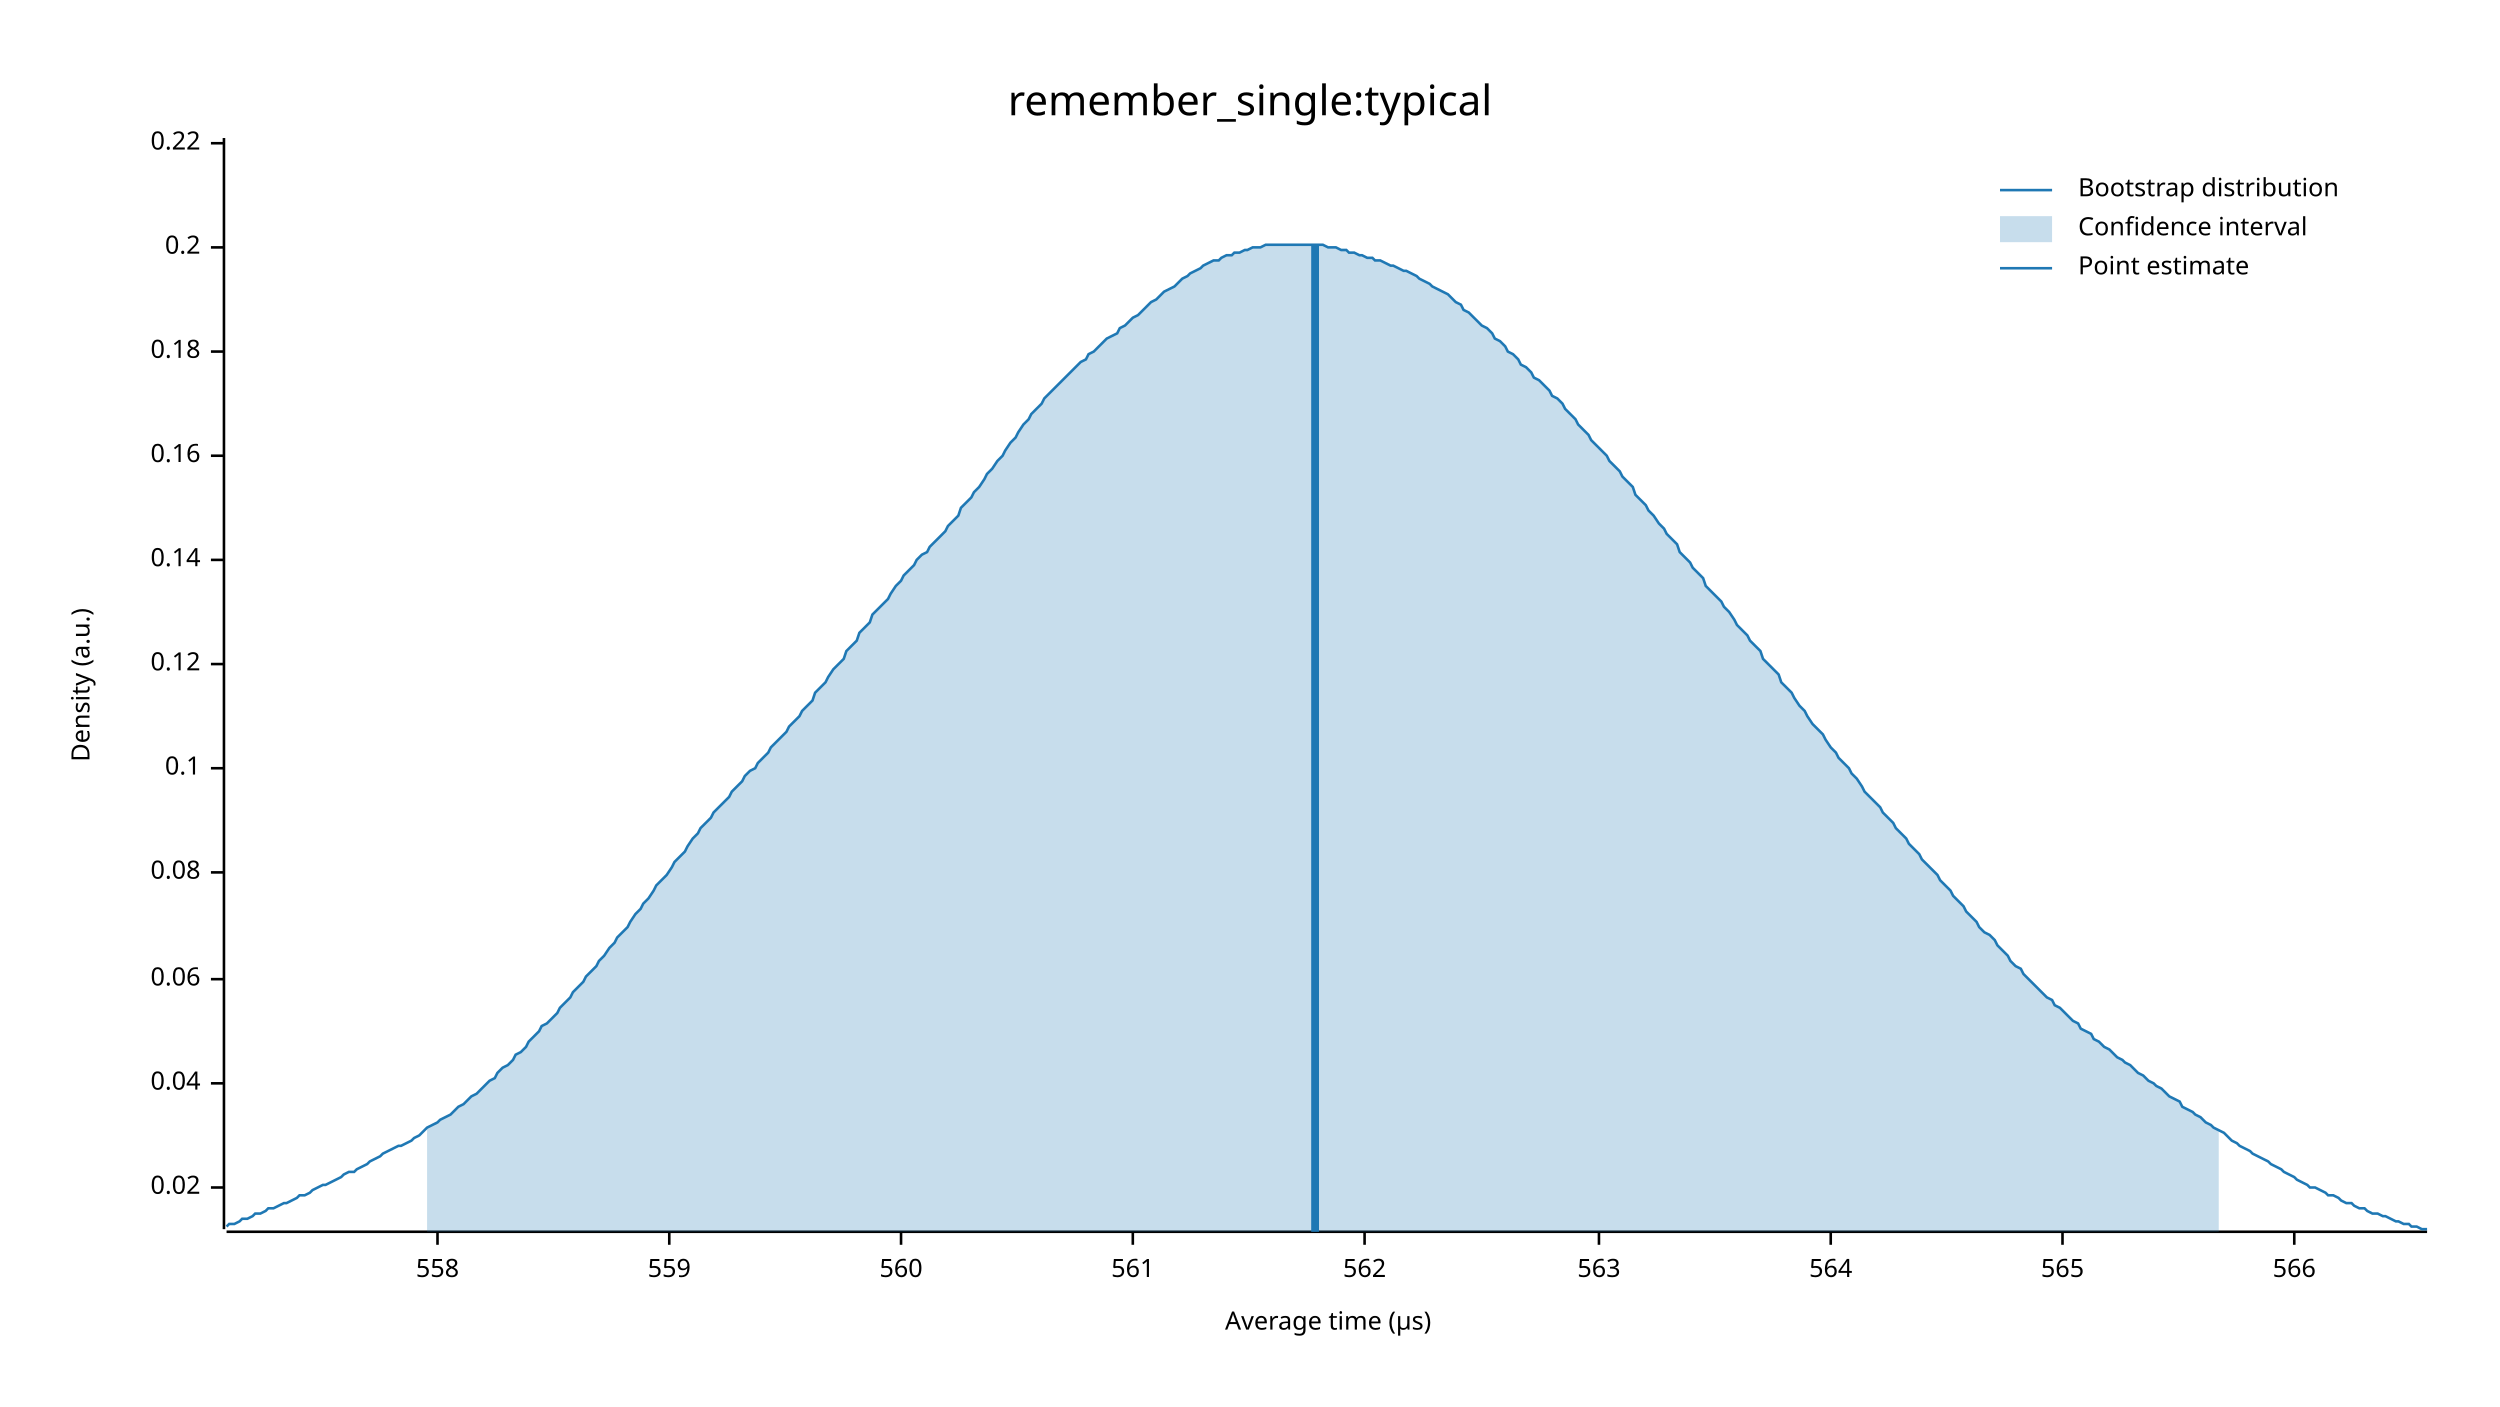
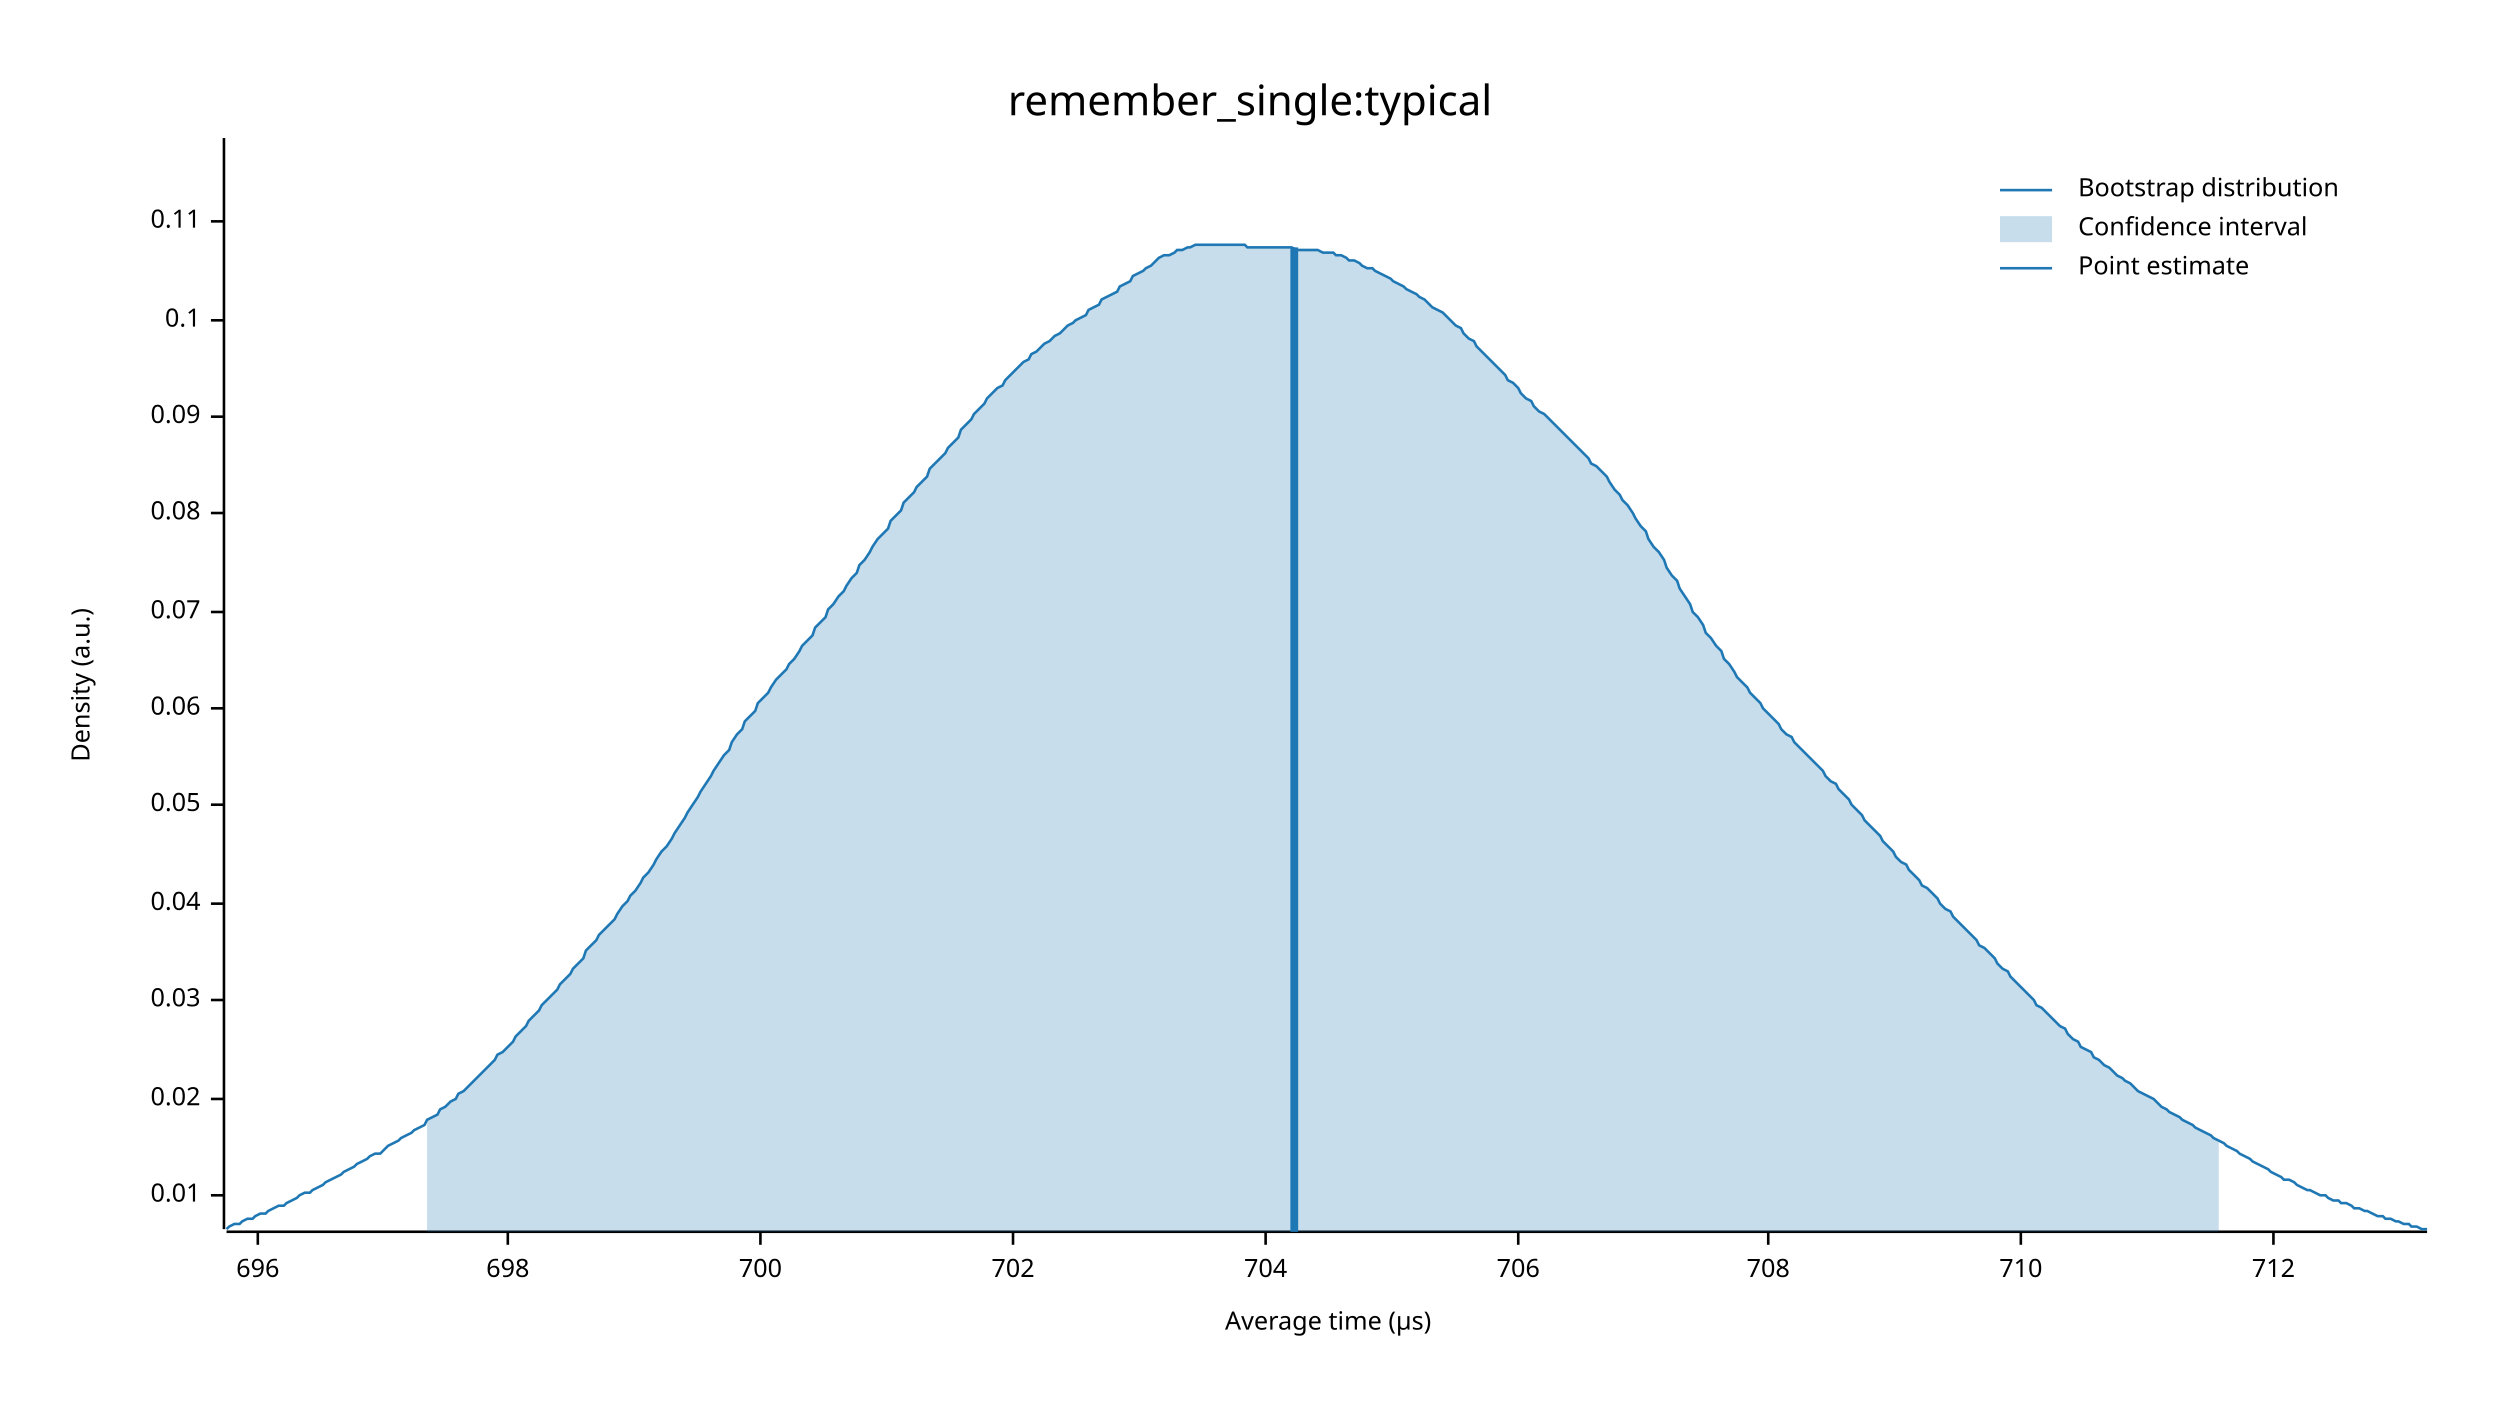
<svg xmlns="http://www.w3.org/2000/svg" width="960" height="540" viewBox="0 0 960 540">
  <text x="480" y="32" dy="0.76em" text-anchor="middle" font-family="sans-serif" font-size="16.129" opacity="1" fill="#000000">
remember_single:typical
</text>
  <text x="27" y="263" dy="0.76em" text-anchor="middle" font-family="sans-serif" font-size="9.677" opacity="1" fill="#000000" transform="rotate(270, 27, 263)">
Density (a.u.)
</text>
  <text x="510" y="513" dy="-0.5ex" text-anchor="middle" font-family="sans-serif" font-size="9.677" opacity="1" fill="#000000">
Average time (µs)
</text>
  <polyline fill="none" opacity="1" stroke="#000000" stroke-width="1" points="86,53 86,472 " />
-   <text x="77" y="456" dy="0.5ex" text-anchor="end" font-family="sans-serif" font-size="9.677" opacity="1" fill="#000000">
+   <text x="77" y="459" dy="0.5ex" text-anchor="end" font-family="sans-serif" font-size="9.677" opacity="1" fill="#000000">
+ 0.01
+ </text>
+   <polyline fill="none" opacity="1" stroke="#000000" stroke-width="1" points="81,459 86,459 " />
+   <text x="77" y="422" dy="0.5ex" text-anchor="end" font-family="sans-serif" font-size="9.677" opacity="1" fill="#000000">
0.02
</text>
-   <polyline fill="none" opacity="1" stroke="#000000" stroke-width="1" points="81,456 86,456 " />
-   <text x="77" y="416" dy="0.5ex" text-anchor="end" font-family="sans-serif" font-size="9.677" opacity="1" fill="#000000">
+   <polyline fill="none" opacity="1" stroke="#000000" stroke-width="1" points="81,422 86,422 " />
+   <text x="77" y="384" dy="0.5ex" text-anchor="end" font-family="sans-serif" font-size="9.677" opacity="1" fill="#000000">
+ 0.03
+ </text>
+   <polyline fill="none" opacity="1" stroke="#000000" stroke-width="1" points="81,384 86,384 " />
+   <text x="77" y="347" dy="0.5ex" text-anchor="end" font-family="sans-serif" font-size="9.677" opacity="1" fill="#000000">
0.04
</text>
-   <polyline fill="none" opacity="1" stroke="#000000" stroke-width="1" points="81,416 86,416 " />
-   <text x="77" y="376" dy="0.5ex" text-anchor="end" font-family="sans-serif" font-size="9.677" opacity="1" fill="#000000">
+   <polyline fill="none" opacity="1" stroke="#000000" stroke-width="1" points="81,347 86,347 " />
+   <text x="77" y="309" dy="0.5ex" text-anchor="end" font-family="sans-serif" font-size="9.677" opacity="1" fill="#000000">
+ 0.05
+ </text>
+   <polyline fill="none" opacity="1" stroke="#000000" stroke-width="1" points="81,309 86,309 " />
+   <text x="77" y="272" dy="0.5ex" text-anchor="end" font-family="sans-serif" font-size="9.677" opacity="1" fill="#000000">
0.06
</text>
-   <polyline fill="none" opacity="1" stroke="#000000" stroke-width="1" points="81,376 86,376 " />
-   <text x="77" y="335" dy="0.5ex" text-anchor="end" font-family="sans-serif" font-size="9.677" opacity="1" fill="#000000">
+   <polyline fill="none" opacity="1" stroke="#000000" stroke-width="1" points="81,272 86,272 " />
+   <text x="77" y="235" dy="0.5ex" text-anchor="end" font-family="sans-serif" font-size="9.677" opacity="1" fill="#000000">
+ 0.07
+ </text>
+   <polyline fill="none" opacity="1" stroke="#000000" stroke-width="1" points="81,235 86,235 " />
+   <text x="77" y="197" dy="0.5ex" text-anchor="end" font-family="sans-serif" font-size="9.677" opacity="1" fill="#000000">
0.08
</text>
-   <polyline fill="none" opacity="1" stroke="#000000" stroke-width="1" points="81,335 86,335 " />
-   <text x="77" y="295" dy="0.5ex" text-anchor="end" font-family="sans-serif" font-size="9.677" opacity="1" fill="#000000">
+   <polyline fill="none" opacity="1" stroke="#000000" stroke-width="1" points="81,197 86,197 " />
+   <text x="77" y="160" dy="0.5ex" text-anchor="end" font-family="sans-serif" font-size="9.677" opacity="1" fill="#000000">
+ 0.09
+ </text>
+   <polyline fill="none" opacity="1" stroke="#000000" stroke-width="1" points="81,160 86,160 " />
+   <text x="77" y="123" dy="0.5ex" text-anchor="end" font-family="sans-serif" font-size="9.677" opacity="1" fill="#000000">
0.1
</text>
-   <polyline fill="none" opacity="1" stroke="#000000" stroke-width="1" points="81,295 86,295 " />
-   <text x="77" y="255" dy="0.5ex" text-anchor="end" font-family="sans-serif" font-size="9.677" opacity="1" fill="#000000">
- 0.12
+   <polyline fill="none" opacity="1" stroke="#000000" stroke-width="1" points="81,123 86,123 " />
+   <text x="77" y="85" dy="0.5ex" text-anchor="end" font-family="sans-serif" font-size="9.677" opacity="1" fill="#000000">
+ 0.11
</text>
-   <polyline fill="none" opacity="1" stroke="#000000" stroke-width="1" points="81,255 86,255 " />
-   <text x="77" y="215" dy="0.5ex" text-anchor="end" font-family="sans-serif" font-size="9.677" opacity="1" fill="#000000">
- 0.14
+   <polyline fill="none" opacity="1" stroke="#000000" stroke-width="1" points="81,85 86,85 " />
+   <polyline fill="none" opacity="1" stroke="#000000" stroke-width="1" points="87,473 932,473 " />
+   <text x="99" y="483" dy="0.76em" text-anchor="middle" font-family="sans-serif" font-size="9.677" opacity="1" fill="#000000">
+ 696
</text>
-   <polyline fill="none" opacity="1" stroke="#000000" stroke-width="1" points="81,215 86,215 " />
-   <text x="77" y="175" dy="0.5ex" text-anchor="end" font-family="sans-serif" font-size="9.677" opacity="1" fill="#000000">
- 0.16
+   <polyline fill="none" opacity="1" stroke="#000000" stroke-width="1" points="99,473 99,478 " />
+   <text x="195" y="483" dy="0.76em" text-anchor="middle" font-family="sans-serif" font-size="9.677" opacity="1" fill="#000000">
+ 698
</text>
-   <polyline fill="none" opacity="1" stroke="#000000" stroke-width="1" points="81,175 86,175 " />
-   <text x="77" y="135" dy="0.5ex" text-anchor="end" font-family="sans-serif" font-size="9.677" opacity="1" fill="#000000">
- 0.18
+   <polyline fill="none" opacity="1" stroke="#000000" stroke-width="1" points="195,473 195,478 " />
+   <text x="292" y="483" dy="0.76em" text-anchor="middle" font-family="sans-serif" font-size="9.677" opacity="1" fill="#000000">
+ 700
</text>
-   <polyline fill="none" opacity="1" stroke="#000000" stroke-width="1" points="81,135 86,135 " />
-   <text x="77" y="95" dy="0.5ex" text-anchor="end" font-family="sans-serif" font-size="9.677" opacity="1" fill="#000000">
- 0.2
+   <polyline fill="none" opacity="1" stroke="#000000" stroke-width="1" points="292,473 292,478 " />
+   <text x="389" y="483" dy="0.76em" text-anchor="middle" font-family="sans-serif" font-size="9.677" opacity="1" fill="#000000">
+ 702
</text>
-   <polyline fill="none" opacity="1" stroke="#000000" stroke-width="1" points="81,95 86,95 " />
-   <text x="77" y="55" dy="0.5ex" text-anchor="end" font-family="sans-serif" font-size="9.677" opacity="1" fill="#000000">
- 0.22
+   <polyline fill="none" opacity="1" stroke="#000000" stroke-width="1" points="389,473 389,478 " />
+   <text x="486" y="483" dy="0.76em" text-anchor="middle" font-family="sans-serif" font-size="9.677" opacity="1" fill="#000000">
+ 704
</text>
-   <polyline fill="none" opacity="1" stroke="#000000" stroke-width="1" points="81,55 86,55 " />
-   <polyline fill="none" opacity="1" stroke="#000000" stroke-width="1" points="87,473 932,473 " />
-   <text x="168" y="483" dy="0.76em" text-anchor="middle" font-family="sans-serif" font-size="9.677" opacity="1" fill="#000000">
- 558
+   <polyline fill="none" opacity="1" stroke="#000000" stroke-width="1" points="486,473 486,478 " />
+   <text x="583" y="483" dy="0.76em" text-anchor="middle" font-family="sans-serif" font-size="9.677" opacity="1" fill="#000000">
+ 706
</text>
-   <polyline fill="none" opacity="1" stroke="#000000" stroke-width="1" points="168,473 168,478 " />
-   <text x="257" y="483" dy="0.76em" text-anchor="middle" font-family="sans-serif" font-size="9.677" opacity="1" fill="#000000">
- 559
+   <polyline fill="none" opacity="1" stroke="#000000" stroke-width="1" points="583,473 583,478 " />
+   <text x="679" y="483" dy="0.76em" text-anchor="middle" font-family="sans-serif" font-size="9.677" opacity="1" fill="#000000">
+ 708
</text>
-   <polyline fill="none" opacity="1" stroke="#000000" stroke-width="1" points="257,473 257,478 " />
-   <text x="346" y="483" dy="0.76em" text-anchor="middle" font-family="sans-serif" font-size="9.677" opacity="1" fill="#000000">
- 560
+   <polyline fill="none" opacity="1" stroke="#000000" stroke-width="1" points="679,473 679,478 " />
+   <text x="776" y="483" dy="0.76em" text-anchor="middle" font-family="sans-serif" font-size="9.677" opacity="1" fill="#000000">
+ 710
</text>
-   <polyline fill="none" opacity="1" stroke="#000000" stroke-width="1" points="346,473 346,478 " />
-   <text x="435" y="483" dy="0.76em" text-anchor="middle" font-family="sans-serif" font-size="9.677" opacity="1" fill="#000000">
- 561
+   <polyline fill="none" opacity="1" stroke="#000000" stroke-width="1" points="776,473 776,478 " />
+   <text x="873" y="483" dy="0.76em" text-anchor="middle" font-family="sans-serif" font-size="9.677" opacity="1" fill="#000000">
+ 712
</text>
-   <polyline fill="none" opacity="1" stroke="#000000" stroke-width="1" points="435,473 435,478 " />
-   <text x="524" y="483" dy="0.76em" text-anchor="middle" font-family="sans-serif" font-size="9.677" opacity="1" fill="#000000">
- 562
- </text>
-   <polyline fill="none" opacity="1" stroke="#000000" stroke-width="1" points="524,473 524,478 " />
-   <text x="614" y="483" dy="0.76em" text-anchor="middle" font-family="sans-serif" font-size="9.677" opacity="1" fill="#000000">
- 563
- </text>
-   <polyline fill="none" opacity="1" stroke="#000000" stroke-width="1" points="614,473 614,478 " />
-   <text x="703" y="483" dy="0.76em" text-anchor="middle" font-family="sans-serif" font-size="9.677" opacity="1" fill="#000000">
- 564
- </text>
-   <polyline fill="none" opacity="1" stroke="#000000" stroke-width="1" points="703,473 703,478 " />
-   <text x="792" y="483" dy="0.76em" text-anchor="middle" font-family="sans-serif" font-size="9.677" opacity="1" fill="#000000">
- 565
- </text>
-   <polyline fill="none" opacity="1" stroke="#000000" stroke-width="1" points="792,473 792,478 " />
-   <text x="881" y="483" dy="0.76em" text-anchor="middle" font-family="sans-serif" font-size="9.677" opacity="1" fill="#000000">
- 566
- </text>
-   <polyline fill="none" opacity="1" stroke="#000000" stroke-width="1" points="881,473 881,478 " />
-   <polyline fill="none" opacity="1" stroke="#1F78B4" stroke-width="1" points="87,471 88,470 90,470 92,469 93,468 95,468 97,467 98,466 100,466 102,465 103,464 105,464 107,463 109,462 110,462 112,461 114,460 115,459 117,459 119,458 120,457 122,456 124,455 125,455 127,454 129,453 131,452 132,451 134,450 136,450 137,449 139,448 141,447 142,446 144,445 146,444 147,443 149,442 151,441 153,440 154,440 156,439 158,438 159,437 161,436 163,434 164,433 166,432 168,431 169,430 171,429 173,428 175,426 176,425 178,424 180,422 181,421 183,420 185,418 186,417 188,415 190,414 191,412 193,410 195,409 197,407 198,405 200,404 202,402 203,400 205,398 207,396 208,394 210,393 212,391 214,389 215,387 217,385 219,383 220,381 222,379 224,377 225,375 227,373 229,371 230,369 232,367 234,364 236,362 237,360 239,358 241,356 242,354 244,351 246,349 247,347 249,345 251,342 252,340 254,338 256,336 258,333 259,331 261,329 263,327 264,325 266,322 268,320 269,318 271,316 273,314 274,312 276,310 278,308 280,306 281,304 283,302 285,300 286,298 288,296 290,295 291,293 293,291 295,289 296,287 298,285 300,283 302,281 303,279 305,277 307,275 308,273 310,271 312,269 313,266 315,264 317,262 318,260 320,257 322,255 324,253 325,250 327,248 329,246 330,243 332,241 334,239 335,236 337,234 339,232 341,230 342,228 344,225 346,223 347,221 349,219 351,217 352,215 354,213 356,212 357,210 359,208 361,206 363,204 364,202 366,200 368,198 369,195 371,193 373,191 374,189 376,187 378,184 379,182 381,180 383,177 385,175 386,173 388,170 390,168 391,166 393,163 395,161 396,159 398,157 400,155 401,153 403,151 405,149 407,147 408,146 410,144 412,142 413,141 415,139 417,138 418,136 420,135 422,133 423,132 425,130 427,129 429,128 430,126 432,125 434,123 435,122 437,121 439,119 440,118 442,116 444,115 445,114 447,112 449,111 451,110 452,109 454,107 456,106 457,105 459,104 461,103 462,102 464,101 466,100 468,100 469,99 471,98 473,98 474,97 476,97 478,96 479,96 481,95 483,95 484,95 486,94 488,94 490,94 491,94 493,94 495,94 496,94 498,94 500,94 501,94 503,94 505,94 506,94 508,94 510,95 512,95 513,95 515,96 517,96 518,97 520,97 522,98 523,98 525,99 527,99 528,100 530,100 532,101 534,102 535,102 537,103 539,104 540,104 542,105 544,106 545,107 547,108 549,109 550,110 552,111 554,112 556,113 557,114 559,116 561,117 562,119 564,120 566,122 567,123 569,125 571,126 573,128 574,130 576,131 578,133 579,135 581,136 583,138 584,140 586,141 588,143 589,145 591,146 593,148 595,150 596,152 598,153 600,155 601,157 603,159 605,161 606,163 608,165 610,167 611,169 613,171 615,173 617,175 618,177 620,179 622,181 623,183 625,185 627,187 628,190 630,192 632,194 633,196 635,198 637,201 639,203 640,205 642,207 644,209 645,212 647,214 649,216 650,218 652,220 654,222 655,225 657,227 659,229 661,231 662,233 664,235 666,238 667,240 669,242 671,244 672,246 674,248 676,250 677,253 679,255 681,257 683,259 684,262 686,264 688,266 689,268 691,271 693,273 694,275 696,278 698,280 700,282 701,284 703,287 705,289 706,291 708,293 710,295 711,297 713,299 715,302 716,304 718,306 720,308 722,310 723,312 725,314 727,316 728,318 730,320 732,322 733,324 735,326 737,328 738,330 740,332 742,334 744,336 745,338 747,340 749,342 750,344 752,346 754,348 755,350 757,352 759,354 760,356 762,358 764,359 766,361 767,363 769,365 771,367 772,369 774,371 776,372 777,374 779,376 781,378 782,379 784,381 786,383 788,384 789,386 791,387 793,389 794,390 796,392 798,393 799,395 801,396 803,397 804,399 806,400 808,402 810,403 811,404 813,406 815,407 816,408 818,409 820,411 821,412 823,413 825,415 827,416 828,417 830,418 832,420 833,421 835,422 837,423 838,425 840,426 842,427 843,428 845,429 847,431 849,432 850,433 852,434 854,435 855,436 857,438 859,439 860,440 862,441 864,442 865,443 867,444 869,445 871,446 872,447 874,448 876,449 877,450 879,451 881,452 882,453 884,454 886,455 887,456 889,456 891,457 893,458 894,459 896,459 898,460 899,461 901,462 903,462 904,463 906,464 908,464 909,465 911,466 913,466 915,467 916,467 918,468 920,469 921,469 923,470 925,470 926,471 928,471 930,472 932,472 " />
-   <polygon opacity="0.25" fill="#1F78B4" points="164,433 166,432 168,431 169,430 171,429 173,428 175,426 176,425 178,424 180,422 181,421 183,420 185,418 186,417 188,415 190,414 191,412 193,410 195,409 197,407 198,405 200,404 202,402 203,400 205,398 207,396 208,394 210,393 212,391 214,389 215,387 217,385 219,383 220,381 222,379 224,377 225,375 227,373 229,371 230,369 232,367 234,364 236,362 237,360 239,358 241,356 242,354 244,351 246,349 247,347 249,345 251,342 252,340 254,338 256,336 258,333 259,331 261,329 263,327 264,325 266,322 268,320 269,318 271,316 273,314 274,312 276,310 278,308 280,306 281,304 283,302 285,300 286,298 288,296 290,295 291,293 293,291 295,289 296,287 298,285 300,283 302,281 303,279 305,277 307,275 308,273 310,271 312,269 313,266 315,264 317,262 318,260 320,257 322,255 324,253 325,250 327,248 329,246 330,243 332,241 334,239 335,236 337,234 339,232 341,230 342,228 344,225 346,223 347,221 349,219 351,217 352,215 354,213 356,212 357,210 359,208 361,206 363,204 364,202 366,200 368,198 369,195 371,193 373,191 374,189 376,187 378,184 379,182 381,180 383,177 385,175 386,173 388,170 390,168 391,166 393,163 395,161 396,159 398,157 400,155 401,153 403,151 405,149 407,147 408,146 410,144 412,142 413,141 415,139 417,138 418,136 420,135 422,133 423,132 425,130 427,129 429,128 430,126 432,125 434,123 435,122 437,121 439,119 440,118 442,116 444,115 445,114 447,112 449,111 451,110 452,109 454,107 456,106 457,105 459,104 461,103 462,102 464,101 466,100 468,100 469,99 471,98 473,98 474,97 476,97 478,96 479,96 481,95 483,95 484,95 486,94 488,94 490,94 491,94 493,94 495,94 496,94 498,94 500,94 501,94 503,94 505,94 506,94 508,94 510,95 512,95 513,95 515,96 517,96 518,97 520,97 522,98 523,98 525,99 527,99 528,100 530,100 532,101 534,102 535,102 537,103 539,104 540,104 542,105 544,106 545,107 547,108 549,109 550,110 552,111 554,112 556,113 557,114 559,116 561,117 562,119 564,120 566,122 567,123 569,125 571,126 573,128 574,130 576,131 578,133 579,135 581,136 583,138 584,140 586,141 588,143 589,145 591,146 593,148 595,150 596,152 598,153 600,155 601,157 603,159 605,161 606,163 608,165 610,167 611,169 613,171 615,173 617,175 618,177 620,179 622,181 623,183 625,185 627,187 628,190 630,192 632,194 633,196 635,198 637,201 639,203 640,205 642,207 644,209 645,212 647,214 649,216 650,218 652,220 654,222 655,225 657,227 659,229 661,231 662,233 664,235 666,238 667,240 669,242 671,244 672,246 674,248 676,250 677,253 679,255 681,257 683,259 684,262 686,264 688,266 689,268 691,271 693,273 694,275 696,278 698,280 700,282 701,284 703,287 705,289 706,291 708,293 710,295 711,297 713,299 715,302 716,304 718,306 720,308 722,310 723,312 725,314 727,316 728,318 730,320 732,322 733,324 735,326 737,328 738,330 740,332 742,334 744,336 745,338 747,340 749,342 750,344 752,346 754,348 755,350 757,352 759,354 760,356 762,358 764,359 766,361 767,363 769,365 771,367 772,369 774,371 776,372 777,374 779,376 781,378 782,379 784,381 786,383 788,384 789,386 791,387 793,389 794,390 796,392 798,393 799,395 801,396 803,397 804,399 806,400 808,402 810,403 811,404 813,406 815,407 816,408 818,409 820,411 821,412 823,413 825,415 827,416 828,417 830,418 832,420 833,421 835,422 837,423 838,425 840,426 842,427 843,428 845,429 847,431 849,432 850,433 852,434 852,473 164,473 " />
-   <polyline fill="none" opacity="1" stroke="#1F78B4" stroke-width="3" points="505,473 505,94 " />
+   <polyline fill="none" opacity="1" stroke="#000000" stroke-width="1" points="873,473 873,478 " />
+   <polyline fill="none" opacity="1" stroke="#1F78B4" stroke-width="1" points="87,472 88,471 90,470 92,470 93,469 95,468 97,468 98,467 100,466 102,466 103,465 105,464 107,463 109,463 110,462 112,461 114,460 115,459 117,458 119,458 120,457 122,456 124,455 125,454 127,453 129,452 131,451 132,450 134,449 136,448 137,447 139,446 141,445 142,444 144,443 146,443 147,442 149,440 151,439 153,438 154,437 156,436 158,435 159,434 161,433 163,432 164,430 166,429 168,428 169,426 171,425 173,423 175,422 176,420 178,419 180,417 181,416 183,414 185,412 186,411 188,409 190,407 191,405 193,404 195,402 197,400 198,398 200,396 202,394 203,392 205,390 207,388 208,386 210,384 212,382 214,380 215,378 217,376 219,374 220,372 222,370 224,368 225,365 227,363 229,361 230,359 232,357 234,355 236,353 237,351 239,348 241,346 242,344 244,342 246,339 247,337 249,335 251,332 252,330 254,327 256,325 258,322 259,320 261,317 263,314 264,312 266,309 268,306 269,304 271,301 273,298 274,296 276,293 278,290 280,288 281,285 283,282 285,280 286,277 288,275 290,273 291,270 293,268 295,266 296,264 298,261 300,259 302,257 303,255 305,253 307,250 308,248 310,246 312,244 313,241 315,239 317,237 318,234 320,232 322,229 324,227 325,225 327,222 329,220 330,217 332,215 334,212 335,210 337,207 339,205 341,203 342,200 344,198 346,196 347,193 349,191 351,189 352,187 354,185 356,183 357,180 359,178 361,176 363,174 364,172 366,170 368,168 369,165 371,163 373,161 374,159 376,157 378,155 379,153 381,151 383,149 385,148 386,146 388,144 390,142 391,141 393,139 395,138 396,136 398,135 400,133 401,132 403,131 405,129 407,128 408,127 410,125 412,124 413,123 415,122 417,121 418,119 420,118 422,117 423,115 425,114 427,113 429,112 430,110 432,109 434,108 435,106 437,105 439,104 440,103 442,102 444,100 445,99 447,98 449,98 451,97 452,96 454,96 456,95 457,95 459,94 461,94 462,94 464,94 466,94 468,94 469,94 471,94 473,94 474,94 476,94 478,94 479,95 481,95 483,95 484,95 486,95 488,95 490,95 491,95 493,95 495,95 496,95 498,96 500,96 501,96 503,96 505,96 506,96 508,97 510,97 512,97 513,98 515,98 517,99 518,100 520,100 522,101 523,102 525,103 527,103 528,104 530,105 532,106 534,107 535,108 537,109 539,110 540,111 542,112 544,113 545,114 547,115 549,117 550,118 552,119 554,120 556,122 557,123 559,125 561,126 562,128 564,130 566,131 567,133 569,135 571,137 573,139 574,140 576,142 578,144 579,146 581,147 583,149 584,151 586,153 588,154 589,156 591,158 593,159 595,161 596,162 598,164 600,166 601,167 603,169 605,171 606,172 608,174 610,176 611,178 613,179 615,181 617,183 618,185 620,188 622,190 623,192 625,194 627,197 628,199 630,202 632,204 633,207 635,210 637,212 639,215 640,218 642,221 644,223 645,226 647,229 649,232 650,235 652,237 654,240 655,243 657,245 659,248 661,250 662,253 664,255 666,258 667,260 669,262 671,264 672,266 674,268 676,270 677,272 679,274 681,276 683,278 684,280 686,282 688,283 689,285 691,287 693,289 694,290 696,292 698,294 700,296 701,298 703,300 705,301 706,303 708,305 710,307 711,309 713,311 715,313 716,315 718,317 720,319 722,321 723,323 725,325 727,327 728,329 730,331 732,332 733,334 735,336 737,338 738,340 740,341 742,343 744,345 745,347 747,349 749,350 750,352 752,354 754,356 755,357 757,359 759,361 760,363 762,364 764,366 766,368 767,370 769,372 771,373 772,375 774,377 776,379 777,380 779,382 781,384 782,386 784,387 786,389 788,391 789,392 791,394 793,395 794,397 796,399 798,400 799,402 801,403 803,404 804,406 806,407 808,409 810,410 811,411 813,413 815,414 816,415 818,416 820,418 821,419 823,420 825,421 827,422 828,423 830,425 832,426 833,427 835,428 837,429 838,430 840,431 842,432 843,433 845,434 847,435 849,436 850,437 852,438 854,439 855,440 857,441 859,442 860,443 862,444 864,445 865,446 867,447 869,448 871,449 872,450 874,451 876,452 877,453 879,453 881,454 882,455 884,456 886,457 887,457 889,458 891,459 893,459 894,460 896,461 898,461 899,462 901,462 903,463 904,464 906,464 908,465 909,465 911,466 913,467 915,467 916,468 918,468 920,469 921,469 923,470 925,470 926,471 928,471 930,472 932,472 " />
+   <polygon opacity="0.25" fill="#1F78B4" points="164,430 166,429 168,428 169,426 171,425 173,423 175,422 176,420 178,419 180,417 181,416 183,414 185,412 186,411 188,409 190,407 191,405 193,404 195,402 197,400 198,398 200,396 202,394 203,392 205,390 207,388 208,386 210,384 212,382 214,380 215,378 217,376 219,374 220,372 222,370 224,368 225,365 227,363 229,361 230,359 232,357 234,355 236,353 237,351 239,348 241,346 242,344 244,342 246,339 247,337 249,335 251,332 252,330 254,327 256,325 258,322 259,320 261,317 263,314 264,312 266,309 268,306 269,304 271,301 273,298 274,296 276,293 278,290 280,288 281,285 283,282 285,280 286,277 288,275 290,273 291,270 293,268 295,266 296,264 298,261 300,259 302,257 303,255 305,253 307,250 308,248 310,246 312,244 313,241 315,239 317,237 318,234 320,232 322,229 324,227 325,225 327,222 329,220 330,217 332,215 334,212 335,210 337,207 339,205 341,203 342,200 344,198 346,196 347,193 349,191 351,189 352,187 354,185 356,183 357,180 359,178 361,176 363,174 364,172 366,170 368,168 369,165 371,163 373,161 374,159 376,157 378,155 379,153 381,151 383,149 385,148 386,146 388,144 390,142 391,141 393,139 395,138 396,136 398,135 400,133 401,132 403,131 405,129 407,128 408,127 410,125 412,124 413,123 415,122 417,121 418,119 420,118 422,117 423,115 425,114 427,113 429,112 430,110 432,109 434,108 435,106 437,105 439,104 440,103 442,102 444,100 445,99 447,98 449,98 451,97 452,96 454,96 456,95 457,95 459,94 461,94 462,94 464,94 466,94 468,94 469,94 471,94 473,94 474,94 476,94 478,94 479,95 481,95 483,95 484,95 486,95 488,95 490,95 491,95 493,95 495,95 496,95 498,96 500,96 501,96 503,96 505,96 506,96 508,97 510,97 512,97 513,98 515,98 517,99 518,100 520,100 522,101 523,102 525,103 527,103 528,104 530,105 532,106 534,107 535,108 537,109 539,110 540,111 542,112 544,113 545,114 547,115 549,117 550,118 552,119 554,120 556,122 557,123 559,125 561,126 562,128 564,130 566,131 567,133 569,135 571,137 573,139 574,140 576,142 578,144 579,146 581,147 583,149 584,151 586,153 588,154 589,156 591,158 593,159 595,161 596,162 598,164 600,166 601,167 603,169 605,171 606,172 608,174 610,176 611,178 613,179 615,181 617,183 618,185 620,188 622,190 623,192 625,194 627,197 628,199 630,202 632,204 633,207 635,210 637,212 639,215 640,218 642,221 644,223 645,226 647,229 649,232 650,235 652,237 654,240 655,243 657,245 659,248 661,250 662,253 664,255 666,258 667,260 669,262 671,264 672,266 674,268 676,270 677,272 679,274 681,276 683,278 684,280 686,282 688,283 689,285 691,287 693,289 694,290 696,292 698,294 700,296 701,298 703,300 705,301 706,303 708,305 710,307 711,309 713,311 715,313 716,315 718,317 720,319 722,321 723,323 725,325 727,327 728,329 730,331 732,332 733,334 735,336 737,338 738,340 740,341 742,343 744,345 745,347 747,349 749,350 750,352 752,354 754,356 755,357 757,359 759,361 760,363 762,364 764,366 766,368 767,370 769,372 771,373 772,375 774,377 776,379 777,380 779,382 781,384 782,386 784,387 786,389 788,391 789,392 791,394 793,395 794,397 796,399 798,400 799,402 801,403 803,404 804,406 806,407 808,409 810,410 811,411 813,413 815,414 816,415 818,416 820,418 821,419 823,420 825,421 827,422 828,423 830,425 832,426 833,427 835,428 837,429 838,430 840,431 842,432 843,433 845,434 847,435 849,436 850,437 852,438 852,473 164,473 " />
+   <polyline fill="none" opacity="1" stroke="#1F78B4" stroke-width="3" points="497,473 497,95 " />
  <text x="798" y="68" dy="0.76em" text-anchor="start" font-family="sans-serif" font-size="9.677" opacity="1" fill="#000000">
Bootstrap distribution
</text>
  <text x="798" y="83" dy="0.76em" text-anchor="start" font-family="sans-serif" font-size="9.677" opacity="1" fill="#000000">
Confidence interval
</text>
  <text x="798" y="98" dy="0.76em" text-anchor="start" font-family="sans-serif" font-size="9.677" opacity="1" fill="#000000">
Point estimate
</text>
  <polyline fill="none" opacity="1" stroke="#1F78B4" stroke-width="1" points="768,73 788,73 " />
  <rect x="768" y="83" width="20" height="10" opacity="0.25" fill="#1F78B4" stroke="none" />
  <polyline fill="none" opacity="1" stroke="#1F78B4" stroke-width="1" points="768,103 788,103 " />
</svg>
